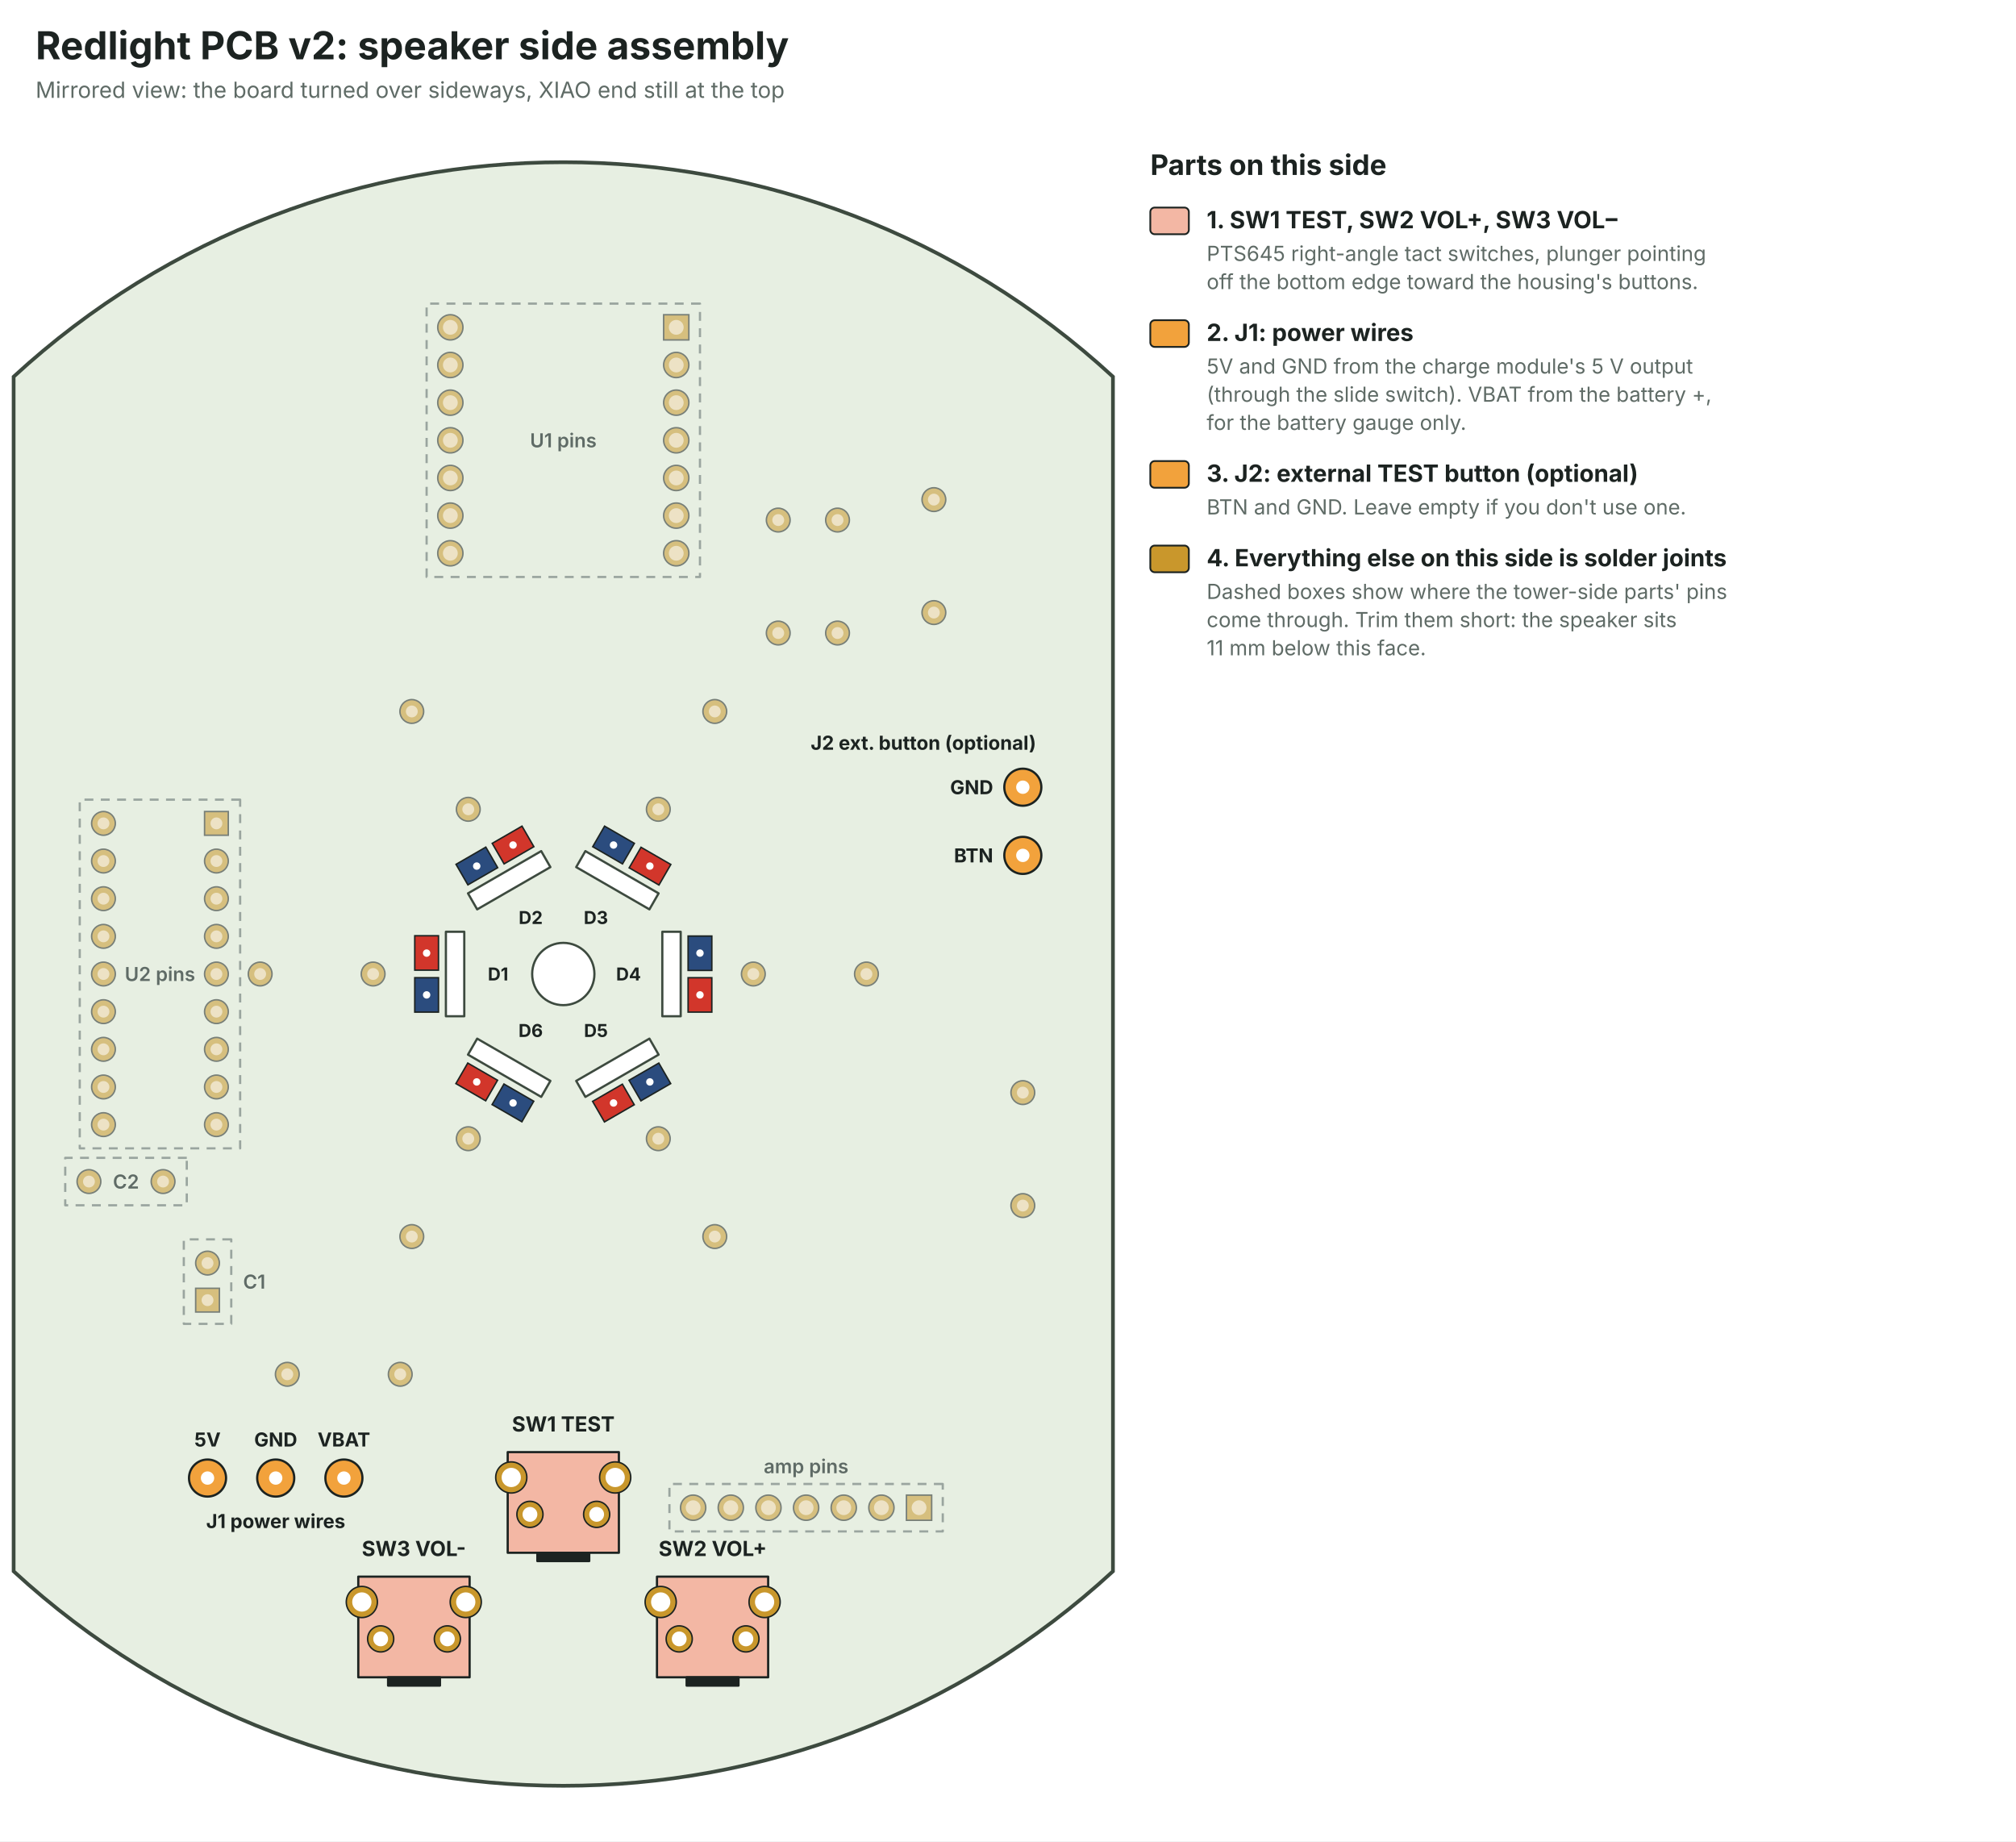
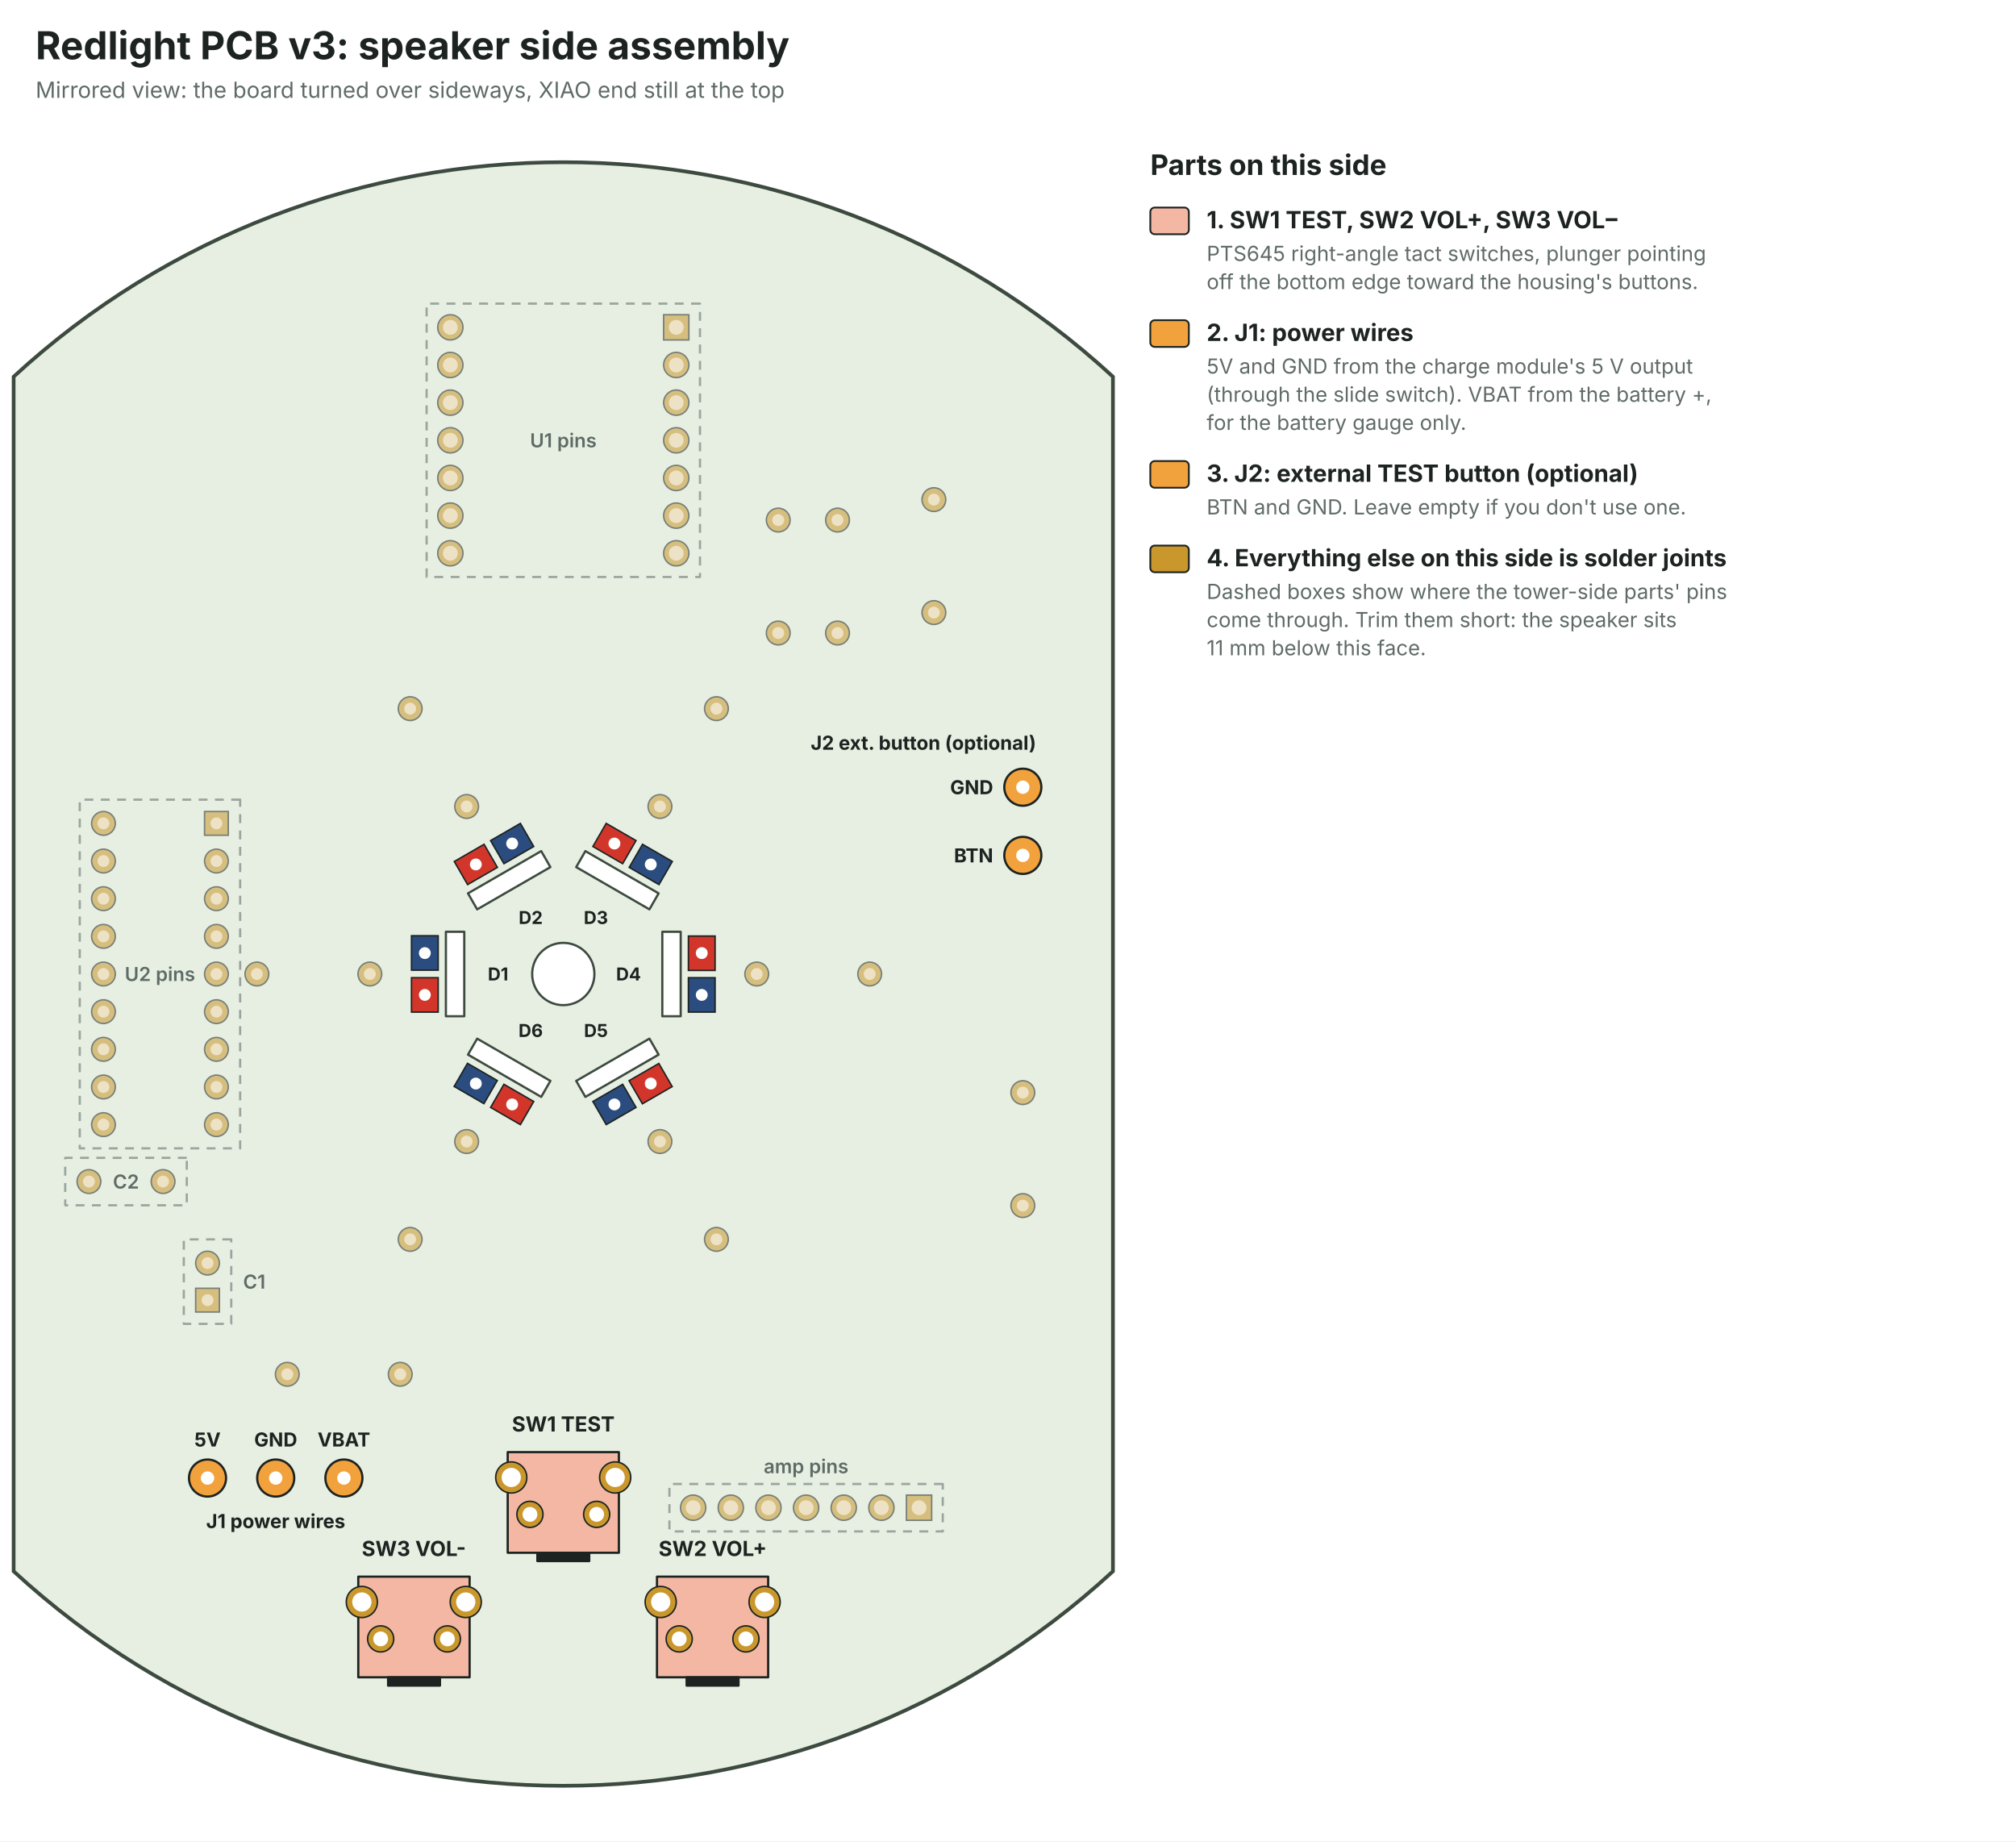
<svg xmlns="http://www.w3.org/2000/svg" viewBox="0 0 1360 1242" width="1360" height="1242" font-family="Inter, 'DejaVu Sans', Arial, sans-serif">
  <rect width="1360" height="1242" fill="#ffffff" />
-   <text x="24" y="40" font-size="26" font-weight="700" fill="#1c2321">Redlight PCB v2: speaker side assembly</text>
+   <text x="24" y="40" font-size="26" font-weight="700" fill="#1c2321">Redlight PCB v3: speaker side assembly</text>
  <text x="24" y="66" font-size="15" fill="#5f6b66">Mirrored view: the board turned over sideways, XIAO end still at the top</text>
  <path d="M9.2,254.1 A547.5,547.5 0 0 1 750.8,254.1 L750.8,1059.9 A547.5,547.5 0 0 1 9.2,1059.9 Z" fill="#e7efe2" stroke="#3d4a3f" stroke-width="2.5" />
-   <polygon points="321.9,700.6 371.3,729.1 365.1,739.9 315.7,711.4" fill="#ffffff" stroke="#3d4a3f" stroke-width="1.5" stroke-linejoin="round" />
+   <polygon points="371.3,584.9 321.9,613.4 315.7,602.6 365.1,574.1" fill="#ffffff" stroke="#3d4a3f" stroke-width="1.5" stroke-linejoin="round" />
  <polygon points="444.3,711.4 394.9,739.9 388.7,729.1 438.1,700.6" fill="#ffffff" stroke="#3d4a3f" stroke-width="1.5" stroke-linejoin="round" />
-   <polygon points="315.7,602.6 365.1,574.1 371.3,584.9 321.9,613.4" fill="#ffffff" stroke="#3d4a3f" stroke-width="1.5" stroke-linejoin="round" />
-   <polygon points="446.8,628.5 459.2,628.5 459.2,685.5 446.8,685.5" fill="#ffffff" stroke="#3d4a3f" stroke-width="1.5" stroke-linejoin="round" />
+   <polygon points="459.2,685.5 446.8,685.5 446.8,628.5 459.2,628.5" fill="#ffffff" stroke="#3d4a3f" stroke-width="1.5" stroke-linejoin="round" />
  <polygon points="313.2,628.5 313.2,685.5 300.8,685.5 300.8,628.5" fill="#ffffff" stroke="#3d4a3f" stroke-width="1.5" stroke-linejoin="round" />
-   <polygon points="394.9,574.1 444.3,602.6 438.1,613.4 388.7,584.9" fill="#ffffff" stroke="#3d4a3f" stroke-width="1.5" stroke-linejoin="round" />
+   <polygon points="315.7,711.4 321.9,700.6 371.3,729.1 365.1,739.9" fill="#ffffff" stroke="#3d4a3f" stroke-width="1.5" stroke-linejoin="round" />
+   <polygon points="444.3,602.6 438.1,613.4 388.7,584.9 394.9,574.1" fill="#ffffff" stroke="#3d4a3f" stroke-width="1.5" stroke-linejoin="round" />
  <circle cx="380.0" cy="657.0" r="21.0" fill="#ffffff" stroke="#3d4a3f" stroke-width="1.5" />
-   <rect x="279.8" y="631.2" width="16.0" height="23.2" fill="#d2362b" stroke="#1c2321" stroke-width="1" transform="rotate(0.0 287.8 642.9)" />
-   <circle cx="287.8" cy="642.9" r="2.5" fill="#ffffff" />
-   <rect x="279.8" y="659.5" width="16.0" height="23.2" fill="#2b4c7e" stroke="#1c2321" stroke-width="1" transform="rotate(0.0 287.8 671.1)" />
-   <circle cx="287.8" cy="671.1" r="2.5" fill="#ffffff" />
+   <rect x="277.6" y="659.5" width="18.0" height="23.2" fill="#d2362b" stroke="#1c2321" stroke-width="1" transform="rotate(0.0 286.6 671.1)" />
+   <circle cx="286.6" cy="671.1" r="4.0" fill="#ffffff" />
+   <rect x="277.6" y="631.2" width="18.0" height="23.2" fill="#2b4c7e" stroke="#1c2321" stroke-width="1" transform="rotate(0.0 286.6 642.9)" />
+   <circle cx="286.6" cy="642.9" r="4.0" fill="#ffffff" />
  <text x="336.0" y="657.0" font-size="12" font-weight="700" fill="#1c2321" text-anchor="middle" dominant-baseline="central" paint-order="stroke" stroke="#e7efe2" stroke-width="4" stroke-linejoin="round">D1</text>
-   <rect x="338.1" y="558.4" width="16.0" height="23.2" fill="#d2362b" stroke="#1c2321" stroke-width="1" transform="rotate(60.0 346.1 570.0)" />
-   <circle cx="346.1" cy="570.0" r="2.5" fill="#ffffff" />
-   <rect x="313.6" y="572.5" width="16.0" height="23.2" fill="#2b4c7e" stroke="#1c2321" stroke-width="1" transform="rotate(60.0 321.6 584.2)" />
-   <circle cx="321.6" cy="584.2" r="2.5" fill="#ffffff" />
+   <rect x="312.0" y="571.5" width="18.0" height="23.2" fill="#d2362b" stroke="#1c2321" stroke-width="1" transform="rotate(60.0 321.0 583.1)" />
+   <circle cx="321.0" cy="583.1" r="4.0" fill="#ffffff" />
+   <rect x="336.5" y="557.4" width="18.0" height="23.2" fill="#2b4c7e" stroke="#1c2321" stroke-width="1" transform="rotate(60.0 345.5 569.0)" />
+   <circle cx="345.5" cy="569.0" r="4.0" fill="#ffffff" />
  <text x="358.0" y="618.9" font-size="12" font-weight="700" fill="#1c2321" text-anchor="middle" dominant-baseline="central" paint-order="stroke" stroke="#e7efe2" stroke-width="4" stroke-linejoin="round">D2</text>
-   <rect x="430.4" y="572.5" width="16.0" height="23.2" fill="#d2362b" stroke="#1c2321" stroke-width="1" transform="rotate(120.0 438.4 584.2)" />
-   <circle cx="438.4" cy="584.2" r="2.5" fill="#ffffff" />
-   <rect x="405.9" y="558.4" width="16.0" height="23.2" fill="#2b4c7e" stroke="#1c2321" stroke-width="1" transform="rotate(120.0 413.9 570.0)" />
-   <circle cx="413.9" cy="570.0" r="2.5" fill="#ffffff" />
+   <rect x="405.5" y="557.4" width="18.0" height="23.2" fill="#d2362b" stroke="#1c2321" stroke-width="1" transform="rotate(120.0 414.5 569.0)" />
+   <circle cx="414.5" cy="569.0" r="4.0" fill="#ffffff" />
+   <rect x="430.0" y="571.5" width="18.0" height="23.2" fill="#2b4c7e" stroke="#1c2321" stroke-width="1" transform="rotate(120.0 439.0 583.1)" />
+   <circle cx="439.0" cy="583.1" r="4.0" fill="#ffffff" />
  <text x="402.0" y="618.9" font-size="12" font-weight="700" fill="#1c2321" text-anchor="middle" dominant-baseline="central" paint-order="stroke" stroke="#e7efe2" stroke-width="4" stroke-linejoin="round">D3</text>
-   <rect x="464.2" y="659.5" width="16.0" height="23.2" fill="#d2362b" stroke="#1c2321" stroke-width="1" transform="rotate(180.0 472.2 671.1)" />
-   <circle cx="472.2" cy="671.1" r="2.5" fill="#ffffff" />
-   <rect x="464.2" y="631.2" width="16.0" height="23.2" fill="#2b4c7e" stroke="#1c2321" stroke-width="1" transform="rotate(180.0 472.2 642.9)" />
-   <circle cx="472.2" cy="642.9" r="2.5" fill="#ffffff" />
+   <rect x="464.4" y="631.2" width="18.0" height="23.2" fill="#d2362b" stroke="#1c2321" stroke-width="1" transform="rotate(180.0 473.4 642.9)" />
+   <circle cx="473.4" cy="642.9" r="4.0" fill="#ffffff" />
+   <rect x="464.4" y="659.5" width="18.0" height="23.2" fill="#2b4c7e" stroke="#1c2321" stroke-width="1" transform="rotate(180.0 473.4 671.1)" />
+   <circle cx="473.4" cy="671.1" r="4.0" fill="#ffffff" />
  <text x="424.0" y="657.0" font-size="12" font-weight="700" fill="#1c2321" text-anchor="middle" dominant-baseline="central" paint-order="stroke" stroke="#e7efe2" stroke-width="4" stroke-linejoin="round">D4</text>
-   <rect x="405.9" y="732.3" width="16.0" height="23.2" fill="#d2362b" stroke="#1c2321" stroke-width="1" transform="rotate(240.0 413.9 744.0)" />
-   <circle cx="413.9" cy="744.0" r="2.5" fill="#ffffff" />
-   <rect x="430.4" y="718.2" width="16.0" height="23.2" fill="#2b4c7e" stroke="#1c2321" stroke-width="1" transform="rotate(240.0 438.4 729.8)" />
-   <circle cx="438.4" cy="729.8" r="2.5" fill="#ffffff" />
+   <rect x="430.0" y="719.2" width="18.0" height="23.2" fill="#d2362b" stroke="#1c2321" stroke-width="1" transform="rotate(240.0 439.0 730.9)" />
+   <circle cx="439.0" cy="730.9" r="4.0" fill="#ffffff" />
+   <rect x="405.5" y="733.4" width="18.0" height="23.2" fill="#2b4c7e" stroke="#1c2321" stroke-width="1" transform="rotate(240.0 414.5 745.0)" />
+   <circle cx="414.5" cy="745.0" r="4.0" fill="#ffffff" />
  <text x="402.0" y="695.1" font-size="12" font-weight="700" fill="#1c2321" text-anchor="middle" dominant-baseline="central" paint-order="stroke" stroke="#e7efe2" stroke-width="4" stroke-linejoin="round">D5</text>
-   <rect x="313.6" y="718.2" width="16.0" height="23.2" fill="#d2362b" stroke="#1c2321" stroke-width="1" transform="rotate(300.0 321.6 729.8)" />
-   <circle cx="321.6" cy="729.8" r="2.5" fill="#ffffff" />
-   <rect x="338.1" y="732.3" width="16.0" height="23.2" fill="#2b4c7e" stroke="#1c2321" stroke-width="1" transform="rotate(300.0 346.1 744.0)" />
-   <circle cx="346.1" cy="744.0" r="2.5" fill="#ffffff" />
+   <rect x="336.5" y="733.4" width="18.0" height="23.2" fill="#d2362b" stroke="#1c2321" stroke-width="1" transform="rotate(300.0 345.5 745.0)" />
+   <circle cx="345.5" cy="745.0" r="4.0" fill="#ffffff" />
+   <rect x="312.0" y="719.2" width="18.0" height="23.2" fill="#2b4c7e" stroke="#1c2321" stroke-width="1" transform="rotate(300.0 321.0 730.9)" />
+   <circle cx="321.0" cy="730.9" r="4.0" fill="#ffffff" />
  <text x="358.0" y="695.1" font-size="12" font-weight="700" fill="#1c2321" text-anchor="middle" dominant-baseline="central" paint-order="stroke" stroke="#e7efe2" stroke-width="4" stroke-linejoin="round">D6</text>
  <rect x="132.0" y="869.0" width="16.0" height="16.0" fill="#c9972c" stroke="#1c2321" stroke-width="1" transform="rotate(90.0 140.0 877.0)" opacity="0.55" />
  <circle cx="140.0" cy="877.0" r="4.0" fill="#ffffff" opacity="0.55" />
  <circle cx="140.0" cy="852.0" r="8.0" fill="#c9972c" stroke="#1c2321" stroke-width="1" opacity="0.55" />
  <circle cx="140.0" cy="852.0" r="4.0" fill="#ffffff" opacity="0.55" />
  <polygon points="156.0,836.0 124.0,836.0 124.0,893.0 156.0,893.0" fill="none" stroke="#9aa59f" stroke-width="1.5" stroke-linejoin="round" stroke-dasharray="6 5" />
  <text x="164.0" y="864.5" font-size="13" font-weight="600" fill="#5f6b66" text-anchor="start" dominant-baseline="central" paint-order="stroke" stroke="#e7efe2" stroke-width="4" stroke-linejoin="round">C1</text>
  <circle cx="110.0" cy="797.0" r="8.0" fill="#c9972c" stroke="#1c2321" stroke-width="1" opacity="0.55" />
  <circle cx="110.0" cy="797.0" r="4.0" fill="#ffffff" opacity="0.55" />
  <circle cx="60.0" cy="797.0" r="8.0" fill="#c9972c" stroke="#1c2321" stroke-width="1" opacity="0.55" />
  <circle cx="60.0" cy="797.0" r="4.0" fill="#ffffff" opacity="0.55" />
  <polygon points="126.0,781.0 44.0,781.0 44.0,813.0 126.0,813.0" fill="none" stroke="#9aa59f" stroke-width="1.5" stroke-linejoin="round" stroke-dasharray="6 5" />
  <text x="85.0" y="797.0" font-size="13" font-weight="600" fill="#5f6b66" text-anchor="middle" dominant-baseline="central" paint-order="stroke" stroke="#e7efe2" stroke-width="4" stroke-linejoin="round">C2</text>
  <circle cx="140.0" cy="997.0" r="12.5" fill="#f2a23c" stroke="#1c2321" stroke-width="1.5" />
  <circle cx="140.0" cy="997.0" r="4.5" fill="#ffffff" stroke="none" stroke-width="1.5" />
  <circle cx="186.0" cy="997.0" r="12.5" fill="#f2a23c" stroke="#1c2321" stroke-width="1.5" />
  <circle cx="186.0" cy="997.0" r="4.5" fill="#ffffff" stroke="none" stroke-width="1.5" />
  <circle cx="232.0" cy="997.0" r="12.5" fill="#f2a23c" stroke="#1c2321" stroke-width="1.5" />
  <circle cx="232.0" cy="997.0" r="4.5" fill="#ffffff" stroke="none" stroke-width="1.5" />
  <text x="140.0" y="971.0" font-size="13" font-weight="700" fill="#1c2321" text-anchor="middle" dominant-baseline="central" paint-order="stroke" stroke="#e7efe2" stroke-width="4" stroke-linejoin="round">5V</text>
  <text x="186.0" y="971.0" font-size="13" font-weight="700" fill="#1c2321" text-anchor="middle" dominant-baseline="central" paint-order="stroke" stroke="#e7efe2" stroke-width="4" stroke-linejoin="round">GND</text>
  <text x="232.0" y="971.0" font-size="13" font-weight="700" fill="#1c2321" text-anchor="middle" dominant-baseline="central" paint-order="stroke" stroke="#e7efe2" stroke-width="4" stroke-linejoin="round">VBAT</text>
  <text x="186.0" y="1026.0" font-size="13" font-weight="700" fill="#1c2321" text-anchor="middle" dominant-baseline="central" paint-order="stroke" stroke="#e7efe2" stroke-width="4" stroke-linejoin="round">J1  power wires</text>
  <circle cx="690.0" cy="577.0" r="12.5" fill="#f2a23c" stroke="#1c2321" stroke-width="1.5" />
  <circle cx="690.0" cy="577.0" r="4.5" fill="#ffffff" stroke="none" stroke-width="1.5" />
  <circle cx="690.0" cy="531.0" r="12.5" fill="#f2a23c" stroke="#1c2321" stroke-width="1.5" />
  <circle cx="690.0" cy="531.0" r="4.5" fill="#ffffff" stroke="none" stroke-width="1.5" />
  <text x="670.0" y="577.0" font-size="13" font-weight="700" fill="#1c2321" text-anchor="end" dominant-baseline="central" paint-order="stroke" stroke="#e7efe2" stroke-width="4" stroke-linejoin="round">BTN</text>
  <text x="670.0" y="531.0" font-size="13" font-weight="700" fill="#1c2321" text-anchor="end" dominant-baseline="central" paint-order="stroke" stroke="#e7efe2" stroke-width="4" stroke-linejoin="round">GND</text>
  <text x="699.0" y="501.0" font-size="13" font-weight="700" fill="#1c2321" text-anchor="end" dominant-baseline="central" paint-order="stroke" stroke="#e7efe2" stroke-width="4" stroke-linejoin="round">J2  ext. button (optional)</text>
  <rect x="611.5" y="1008.5" width="17.0" height="17.0" fill="#c9972c" stroke="#1c2321" stroke-width="1" transform="rotate(90.0 620.0 1017.0)" opacity="0.55" />
  <circle cx="620.0" cy="1017.0" r="5.0" fill="#ffffff" opacity="0.55" />
  <circle cx="594.6" cy="1017.0" r="8.5" fill="#c9972c" stroke="#1c2321" stroke-width="1" opacity="0.55" />
  <circle cx="594.6" cy="1017.0" r="5.0" fill="#ffffff" opacity="0.55" />
  <circle cx="569.2" cy="1017.0" r="8.5" fill="#c9972c" stroke="#1c2321" stroke-width="1" opacity="0.55" />
  <circle cx="569.2" cy="1017.0" r="5.0" fill="#ffffff" opacity="0.55" />
  <circle cx="543.8" cy="1017.0" r="8.5" fill="#c9972c" stroke="#1c2321" stroke-width="1" opacity="0.55" />
  <circle cx="543.8" cy="1017.0" r="5.0" fill="#ffffff" opacity="0.55" />
  <circle cx="518.4" cy="1017.0" r="8.5" fill="#c9972c" stroke="#1c2321" stroke-width="1" opacity="0.55" />
  <circle cx="518.4" cy="1017.0" r="5.0" fill="#ffffff" opacity="0.55" />
  <circle cx="493.0" cy="1017.0" r="8.5" fill="#c9972c" stroke="#1c2321" stroke-width="1" opacity="0.55" />
  <circle cx="493.0" cy="1017.0" r="5.0" fill="#ffffff" opacity="0.55" />
  <circle cx="467.6" cy="1017.0" r="8.5" fill="#c9972c" stroke="#1c2321" stroke-width="1" opacity="0.55" />
  <circle cx="467.6" cy="1017.0" r="5.0" fill="#ffffff" opacity="0.55" />
  <polygon points="636.0,1001.0 451.6,1001.0 451.6,1033.0 636.0,1033.0" fill="none" stroke="#9aa59f" stroke-width="1.5" stroke-linejoin="round" stroke-dasharray="6 5" />
  <text x="543.8" y="989.0" font-size="13" font-weight="600" fill="#5f6b66" text-anchor="middle" dominant-baseline="central" paint-order="stroke" stroke="#e7efe2" stroke-width="4" stroke-linejoin="round">amp pins</text>
-   <circle cx="251.7" cy="657.0" r="8.0" fill="#c9972c" stroke="#1c2321" stroke-width="1" opacity="0.55" />
-   <circle cx="251.7" cy="657.0" r="4.0" fill="#ffffff" opacity="0.55" />
-   <circle cx="175.5" cy="657.0" r="8.0" fill="#c9972c" stroke="#1c2321" stroke-width="1" opacity="0.55" />
-   <circle cx="175.5" cy="657.0" r="4.0" fill="#ffffff" opacity="0.55" />
+   <circle cx="249.5" cy="657.0" r="8.0" fill="#c9972c" stroke="#1c2321" stroke-width="1" opacity="0.55" />
+   <circle cx="249.5" cy="657.0" r="4.0" fill="#ffffff" opacity="0.55" />
+   <circle cx="173.3" cy="657.0" r="8.0" fill="#c9972c" stroke="#1c2321" stroke-width="1" opacity="0.55" />
+   <circle cx="173.3" cy="657.0" r="4.0" fill="#ffffff" opacity="0.55" />
  <circle cx="630.0" cy="337.0" r="8.0" fill="#c9972c" stroke="#1c2321" stroke-width="1" opacity="0.55" />
  <circle cx="630.0" cy="337.0" r="4.0" fill="#ffffff" opacity="0.55" />
  <circle cx="630.0" cy="413.2" r="8.0" fill="#c9972c" stroke="#1c2321" stroke-width="1" opacity="0.55" />
  <circle cx="630.0" cy="413.2" r="4.0" fill="#ffffff" opacity="0.55" />
  <circle cx="690.0" cy="737.0" r="8.0" fill="#c9972c" stroke="#1c2321" stroke-width="1" opacity="0.55" />
  <circle cx="690.0" cy="737.0" r="4.0" fill="#ffffff" opacity="0.55" />
  <circle cx="690.0" cy="813.2" r="8.0" fill="#c9972c" stroke="#1c2321" stroke-width="1" opacity="0.55" />
  <circle cx="690.0" cy="813.2" r="4.0" fill="#ffffff" opacity="0.55" />
  <circle cx="270.0" cy="927.0" r="8.0" fill="#c9972c" stroke="#1c2321" stroke-width="1" opacity="0.55" />
  <circle cx="270.0" cy="927.0" r="4.0" fill="#ffffff" opacity="0.55" />
  <circle cx="193.8" cy="927.0" r="8.0" fill="#c9972c" stroke="#1c2321" stroke-width="1" opacity="0.55" />
  <circle cx="193.8" cy="927.0" r="4.0" fill="#ffffff" opacity="0.55" />
-   <circle cx="315.9" cy="545.9" r="8.0" fill="#c9972c" stroke="#1c2321" stroke-width="1" opacity="0.55" />
-   <circle cx="315.9" cy="545.9" r="4.0" fill="#ffffff" opacity="0.55" />
-   <circle cx="277.8" cy="479.9" r="8.0" fill="#c9972c" stroke="#1c2321" stroke-width="1" opacity="0.55" />
-   <circle cx="277.8" cy="479.9" r="4.0" fill="#ffffff" opacity="0.55" />
-   <circle cx="444.1" cy="545.9" r="8.0" fill="#c9972c" stroke="#1c2321" stroke-width="1" opacity="0.55" />
-   <circle cx="444.1" cy="545.9" r="4.0" fill="#ffffff" opacity="0.55" />
-   <circle cx="482.2" cy="479.9" r="8.0" fill="#c9972c" stroke="#1c2321" stroke-width="1" opacity="0.55" />
-   <circle cx="482.2" cy="479.9" r="4.0" fill="#ffffff" opacity="0.55" />
-   <circle cx="508.2" cy="657.0" r="8.0" fill="#c9972c" stroke="#1c2321" stroke-width="1" opacity="0.55" />
-   <circle cx="508.2" cy="657.0" r="4.0" fill="#ffffff" opacity="0.55" />
-   <circle cx="584.5" cy="657.0" r="8.0" fill="#c9972c" stroke="#1c2321" stroke-width="1" opacity="0.55" />
-   <circle cx="584.5" cy="657.0" r="4.0" fill="#ffffff" opacity="0.55" />
-   <circle cx="444.1" cy="768.1" r="8.0" fill="#c9972c" stroke="#1c2321" stroke-width="1" opacity="0.55" />
-   <circle cx="444.1" cy="768.1" r="4.0" fill="#ffffff" opacity="0.55" />
-   <circle cx="482.2" cy="834.1" r="8.0" fill="#c9972c" stroke="#1c2321" stroke-width="1" opacity="0.55" />
-   <circle cx="482.2" cy="834.1" r="4.0" fill="#ffffff" opacity="0.55" />
-   <circle cx="315.9" cy="768.1" r="8.0" fill="#c9972c" stroke="#1c2321" stroke-width="1" opacity="0.55" />
-   <circle cx="315.9" cy="768.1" r="4.0" fill="#ffffff" opacity="0.55" />
-   <circle cx="277.8" cy="834.1" r="8.0" fill="#c9972c" stroke="#1c2321" stroke-width="1" opacity="0.55" />
-   <circle cx="277.8" cy="834.1" r="4.0" fill="#ffffff" opacity="0.55" />
+   <circle cx="314.8" cy="544.0" r="8.0" fill="#c9972c" stroke="#1c2321" stroke-width="1" opacity="0.55" />
+   <circle cx="314.8" cy="544.0" r="4.0" fill="#ffffff" opacity="0.55" />
+   <circle cx="276.7" cy="478.0" r="8.0" fill="#c9972c" stroke="#1c2321" stroke-width="1" opacity="0.55" />
+   <circle cx="276.7" cy="478.0" r="4.0" fill="#ffffff" opacity="0.55" />
+   <circle cx="445.2" cy="544.0" r="8.0" fill="#c9972c" stroke="#1c2321" stroke-width="1" opacity="0.55" />
+   <circle cx="445.2" cy="544.0" r="4.0" fill="#ffffff" opacity="0.55" />
+   <circle cx="483.3" cy="478.0" r="8.0" fill="#c9972c" stroke="#1c2321" stroke-width="1" opacity="0.55" />
+   <circle cx="483.3" cy="478.0" r="4.0" fill="#ffffff" opacity="0.55" />
+   <circle cx="510.5" cy="657.0" r="8.0" fill="#c9972c" stroke="#1c2321" stroke-width="1" opacity="0.55" />
+   <circle cx="510.5" cy="657.0" r="4.0" fill="#ffffff" opacity="0.55" />
+   <circle cx="586.7" cy="657.0" r="8.0" fill="#c9972c" stroke="#1c2321" stroke-width="1" opacity="0.55" />
+   <circle cx="586.7" cy="657.0" r="4.0" fill="#ffffff" opacity="0.55" />
+   <circle cx="445.2" cy="770.0" r="8.0" fill="#c9972c" stroke="#1c2321" stroke-width="1" opacity="0.55" />
+   <circle cx="445.2" cy="770.0" r="4.0" fill="#ffffff" opacity="0.55" />
+   <circle cx="483.3" cy="836.0" r="8.0" fill="#c9972c" stroke="#1c2321" stroke-width="1" opacity="0.55" />
+   <circle cx="483.3" cy="836.0" r="4.0" fill="#ffffff" opacity="0.55" />
+   <circle cx="314.8" cy="770.0" r="8.0" fill="#c9972c" stroke="#1c2321" stroke-width="1" opacity="0.55" />
+   <circle cx="314.8" cy="770.0" r="4.0" fill="#ffffff" opacity="0.55" />
+   <circle cx="276.7" cy="836.0" r="8.0" fill="#c9972c" stroke="#1c2321" stroke-width="1" opacity="0.55" />
+   <circle cx="276.7" cy="836.0" r="4.0" fill="#ffffff" opacity="0.55" />
  <circle cx="525.0" cy="427.0" r="8.0" fill="#c9972c" stroke="#1c2321" stroke-width="1" opacity="0.55" />
  <circle cx="525.0" cy="427.0" r="4.0" fill="#ffffff" opacity="0.55" />
  <circle cx="525.0" cy="350.8" r="8.0" fill="#c9972c" stroke="#1c2321" stroke-width="1" opacity="0.55" />
  <circle cx="525.0" cy="350.8" r="4.0" fill="#ffffff" opacity="0.55" />
  <circle cx="565.0" cy="427.0" r="8.0" fill="#c9972c" stroke="#1c2321" stroke-width="1" opacity="0.55" />
  <circle cx="565.0" cy="427.0" r="4.0" fill="#ffffff" opacity="0.55" />
  <circle cx="565.0" cy="350.8" r="8.0" fill="#c9972c" stroke="#1c2321" stroke-width="1" opacity="0.55" />
  <circle cx="565.0" cy="350.8" r="4.0" fill="#ffffff" opacity="0.55" />
  <polygon points="417.5,979.5 342.5,979.5 342.5,1047.4 417.5,1047.4" fill="#f3b7a4" stroke="#1c2321" stroke-width="1.5" stroke-linejoin="round" />
  <polygon points="397.5,1047.4 362.5,1047.4 362.5,1053.0 397.5,1053.0" fill="#1c2321" stroke="#1c2321" stroke-width="1.5" stroke-linejoin="round" />
  <circle cx="415.0" cy="996.6" r="10.5" fill="#c9972c" stroke="#1c2321" stroke-width="1" />
  <circle cx="415.0" cy="996.6" r="6.5" fill="#ffffff" />
  <circle cx="344.9" cy="996.6" r="10.5" fill="#c9972c" stroke="#1c2321" stroke-width="1" />
  <circle cx="344.9" cy="996.6" r="6.5" fill="#ffffff" />
  <circle cx="402.5" cy="1021.5" r="8.8" fill="#c9972c" stroke="#1c2321" stroke-width="1" />
  <circle cx="402.5" cy="1021.5" r="5.0" fill="#ffffff" />
  <circle cx="357.5" cy="1021.5" r="8.8" fill="#c9972c" stroke="#1c2321" stroke-width="1" />
  <circle cx="357.5" cy="1021.5" r="5.0" fill="#ffffff" />
  <text x="380.0" y="960.5" font-size="14" font-weight="700" fill="#1c2321" text-anchor="middle" dominant-baseline="central" paint-order="stroke" stroke="#e7efe2" stroke-width="4" stroke-linejoin="round">SW1  TEST</text>
  <polygon points="518.2,1063.5 443.2,1063.5 443.2,1131.4 518.2,1131.4" fill="#f3b7a4" stroke="#1c2321" stroke-width="1.5" stroke-linejoin="round" />
  <polygon points="498.2,1131.4 463.2,1131.4 463.2,1137.0 498.2,1137.0" fill="#1c2321" stroke="#1c2321" stroke-width="1.5" stroke-linejoin="round" />
  <circle cx="515.8" cy="1080.6" r="10.5" fill="#c9972c" stroke="#1c2321" stroke-width="1" />
  <circle cx="515.8" cy="1080.6" r="6.5" fill="#ffffff" />
  <circle cx="445.7" cy="1080.6" r="10.5" fill="#c9972c" stroke="#1c2321" stroke-width="1" />
  <circle cx="445.7" cy="1080.6" r="6.5" fill="#ffffff" />
  <circle cx="503.2" cy="1105.5" r="8.8" fill="#c9972c" stroke="#1c2321" stroke-width="1" />
  <circle cx="503.2" cy="1105.5" r="5.0" fill="#ffffff" />
  <circle cx="458.2" cy="1105.5" r="8.8" fill="#c9972c" stroke="#1c2321" stroke-width="1" />
  <circle cx="458.2" cy="1105.5" r="5.0" fill="#ffffff" />
  <text x="480.8" y="1044.5" font-size="14" font-weight="700" fill="#1c2321" text-anchor="middle" dominant-baseline="central" paint-order="stroke" stroke="#e7efe2" stroke-width="4" stroke-linejoin="round">SW2  VOL+</text>
  <polygon points="316.8,1063.5 241.7,1063.5 241.7,1131.4 316.8,1131.4" fill="#f3b7a4" stroke="#1c2321" stroke-width="1.5" stroke-linejoin="round" />
  <polygon points="296.8,1131.4 261.8,1131.4 261.8,1137.0 296.8,1137.0" fill="#1c2321" stroke="#1c2321" stroke-width="1.5" stroke-linejoin="round" />
  <circle cx="314.2" cy="1080.6" r="10.5" fill="#c9972c" stroke="#1c2321" stroke-width="1" />
  <circle cx="314.2" cy="1080.6" r="6.5" fill="#ffffff" />
  <circle cx="244.1" cy="1080.6" r="10.5" fill="#c9972c" stroke="#1c2321" stroke-width="1" />
  <circle cx="244.1" cy="1080.6" r="6.5" fill="#ffffff" />
  <circle cx="301.8" cy="1105.5" r="8.8" fill="#c9972c" stroke="#1c2321" stroke-width="1" />
  <circle cx="301.8" cy="1105.5" r="5.0" fill="#ffffff" />
  <circle cx="256.8" cy="1105.5" r="8.8" fill="#c9972c" stroke="#1c2321" stroke-width="1" />
  <circle cx="256.8" cy="1105.5" r="5.0" fill="#ffffff" />
  <text x="279.2" y="1044.5" font-size="14" font-weight="700" fill="#1c2321" text-anchor="middle" dominant-baseline="central" paint-order="stroke" stroke="#e7efe2" stroke-width="4" stroke-linejoin="round">SW3  VOL-</text>
  <circle cx="303.8" cy="271.6" r="8.5" fill="#c9972c" stroke="#1c2321" stroke-width="1" opacity="0.55" />
  <circle cx="303.8" cy="271.6" r="5.0" fill="#ffffff" opacity="0.55" />
  <circle cx="303.8" cy="220.8" r="8.5" fill="#c9972c" stroke="#1c2321" stroke-width="1" opacity="0.55" />
  <circle cx="303.8" cy="220.8" r="5.0" fill="#ffffff" opacity="0.55" />
  <rect x="447.7" y="212.3" width="17.0" height="17.0" fill="#c9972c" stroke="#1c2321" stroke-width="1" transform="rotate(0.0 456.2 220.8)" opacity="0.55" />
  <circle cx="456.2" cy="220.8" r="5.0" fill="#ffffff" opacity="0.55" />
  <circle cx="456.2" cy="246.2" r="8.5" fill="#c9972c" stroke="#1c2321" stroke-width="1" opacity="0.55" />
  <circle cx="456.2" cy="246.2" r="5.0" fill="#ffffff" opacity="0.55" />
  <circle cx="456.2" cy="271.6" r="8.5" fill="#c9972c" stroke="#1c2321" stroke-width="1" opacity="0.55" />
  <circle cx="456.2" cy="271.6" r="5.0" fill="#ffffff" opacity="0.55" />
  <circle cx="456.2" cy="297.0" r="8.5" fill="#c9972c" stroke="#1c2321" stroke-width="1" opacity="0.55" />
  <circle cx="456.2" cy="297.0" r="5.0" fill="#ffffff" opacity="0.55" />
  <circle cx="456.2" cy="322.4" r="8.5" fill="#c9972c" stroke="#1c2321" stroke-width="1" opacity="0.55" />
  <circle cx="456.2" cy="322.4" r="5.0" fill="#ffffff" opacity="0.55" />
  <circle cx="456.2" cy="347.8" r="8.5" fill="#c9972c" stroke="#1c2321" stroke-width="1" opacity="0.55" />
  <circle cx="456.2" cy="347.8" r="5.0" fill="#ffffff" opacity="0.55" />
  <circle cx="456.2" cy="373.2" r="8.5" fill="#c9972c" stroke="#1c2321" stroke-width="1" opacity="0.55" />
  <circle cx="456.2" cy="373.2" r="5.0" fill="#ffffff" opacity="0.55" />
  <circle cx="303.8" cy="373.2" r="8.5" fill="#c9972c" stroke="#1c2321" stroke-width="1" opacity="0.55" />
  <circle cx="303.8" cy="373.2" r="5.0" fill="#ffffff" opacity="0.55" />
  <circle cx="303.8" cy="347.8" r="8.5" fill="#c9972c" stroke="#1c2321" stroke-width="1" opacity="0.55" />
  <circle cx="303.8" cy="347.8" r="5.0" fill="#ffffff" opacity="0.55" />
  <circle cx="303.8" cy="322.4" r="8.5" fill="#c9972c" stroke="#1c2321" stroke-width="1" opacity="0.55" />
  <circle cx="303.8" cy="322.4" r="5.0" fill="#ffffff" opacity="0.55" />
  <circle cx="303.8" cy="297.0" r="8.5" fill="#c9972c" stroke="#1c2321" stroke-width="1" opacity="0.55" />
  <circle cx="303.8" cy="297.0" r="5.0" fill="#ffffff" opacity="0.55" />
  <circle cx="303.8" cy="246.2" r="8.5" fill="#c9972c" stroke="#1c2321" stroke-width="1" opacity="0.55" />
  <circle cx="303.8" cy="246.2" r="5.0" fill="#ffffff" opacity="0.55" />
  <polygon points="472.2,204.8 287.8,204.8 287.8,389.2 472.2,389.2" fill="none" stroke="#9aa59f" stroke-width="1.5" stroke-linejoin="round" stroke-dasharray="6 5" />
  <text x="380.0" y="297.0" font-size="13" font-weight="600" fill="#5f6b66" text-anchor="middle" dominant-baseline="central" paint-order="stroke" stroke="#e7efe2" stroke-width="4" stroke-linejoin="round">U1 pins</text>
  <rect x="138.0" y="547.4" width="16.0" height="16.0" fill="#c9972c" stroke="#1c2321" stroke-width="1" transform="rotate(0.0 146.0 555.4)" opacity="0.55" />
  <circle cx="146.0" cy="555.4" r="4.0" fill="#ffffff" opacity="0.55" />
  <circle cx="146.0" cy="580.8" r="8.0" fill="#c9972c" stroke="#1c2321" stroke-width="1" opacity="0.55" />
  <circle cx="146.0" cy="580.8" r="4.0" fill="#ffffff" opacity="0.55" />
  <circle cx="146.0" cy="606.2" r="8.0" fill="#c9972c" stroke="#1c2321" stroke-width="1" opacity="0.55" />
  <circle cx="146.0" cy="606.2" r="4.0" fill="#ffffff" opacity="0.55" />
  <circle cx="146.0" cy="631.6" r="8.0" fill="#c9972c" stroke="#1c2321" stroke-width="1" opacity="0.55" />
  <circle cx="146.0" cy="631.6" r="4.0" fill="#ffffff" opacity="0.55" />
  <circle cx="146.0" cy="657.0" r="8.0" fill="#c9972c" stroke="#1c2321" stroke-width="1" opacity="0.55" />
  <circle cx="146.0" cy="657.0" r="4.0" fill="#ffffff" opacity="0.55" />
  <circle cx="146.0" cy="682.4" r="8.0" fill="#c9972c" stroke="#1c2321" stroke-width="1" opacity="0.55" />
  <circle cx="146.0" cy="682.4" r="4.0" fill="#ffffff" opacity="0.55" />
  <circle cx="146.0" cy="707.8" r="8.0" fill="#c9972c" stroke="#1c2321" stroke-width="1" opacity="0.55" />
  <circle cx="146.0" cy="707.8" r="4.0" fill="#ffffff" opacity="0.55" />
  <circle cx="146.0" cy="733.2" r="8.0" fill="#c9972c" stroke="#1c2321" stroke-width="1" opacity="0.55" />
  <circle cx="146.0" cy="733.2" r="4.0" fill="#ffffff" opacity="0.55" />
  <circle cx="146.0" cy="758.6" r="8.0" fill="#c9972c" stroke="#1c2321" stroke-width="1" opacity="0.55" />
  <circle cx="146.0" cy="758.6" r="4.0" fill="#ffffff" opacity="0.55" />
  <circle cx="69.8" cy="758.6" r="8.0" fill="#c9972c" stroke="#1c2321" stroke-width="1" opacity="0.55" />
  <circle cx="69.8" cy="758.6" r="4.0" fill="#ffffff" opacity="0.55" />
  <circle cx="69.8" cy="733.2" r="8.0" fill="#c9972c" stroke="#1c2321" stroke-width="1" opacity="0.55" />
  <circle cx="69.8" cy="733.2" r="4.0" fill="#ffffff" opacity="0.55" />
  <circle cx="69.8" cy="707.8" r="8.0" fill="#c9972c" stroke="#1c2321" stroke-width="1" opacity="0.55" />
  <circle cx="69.8" cy="707.8" r="4.0" fill="#ffffff" opacity="0.55" />
  <circle cx="69.8" cy="682.4" r="8.0" fill="#c9972c" stroke="#1c2321" stroke-width="1" opacity="0.55" />
  <circle cx="69.8" cy="682.4" r="4.0" fill="#ffffff" opacity="0.55" />
  <circle cx="69.8" cy="657.0" r="8.0" fill="#c9972c" stroke="#1c2321" stroke-width="1" opacity="0.55" />
  <circle cx="69.8" cy="657.0" r="4.0" fill="#ffffff" opacity="0.55" />
  <circle cx="69.8" cy="631.6" r="8.0" fill="#c9972c" stroke="#1c2321" stroke-width="1" opacity="0.55" />
  <circle cx="69.8" cy="631.6" r="4.0" fill="#ffffff" opacity="0.55" />
  <circle cx="69.8" cy="606.2" r="8.0" fill="#c9972c" stroke="#1c2321" stroke-width="1" opacity="0.55" />
  <circle cx="69.8" cy="606.2" r="4.0" fill="#ffffff" opacity="0.55" />
  <circle cx="69.8" cy="580.8" r="8.0" fill="#c9972c" stroke="#1c2321" stroke-width="1" opacity="0.55" />
  <circle cx="69.8" cy="580.8" r="4.0" fill="#ffffff" opacity="0.55" />
  <circle cx="69.8" cy="555.4" r="8.0" fill="#c9972c" stroke="#1c2321" stroke-width="1" opacity="0.55" />
  <circle cx="69.8" cy="555.4" r="4.0" fill="#ffffff" opacity="0.55" />
  <polygon points="162.0,539.4 53.8,539.4 53.8,774.6 162.0,774.6" fill="none" stroke="#9aa59f" stroke-width="1.5" stroke-linejoin="round" stroke-dasharray="6 5" />
  <text x="107.9" y="657.0" font-size="13" font-weight="600" fill="#5f6b66" text-anchor="middle" dominant-baseline="central" paint-order="stroke" stroke="#e7efe2" stroke-width="4" stroke-linejoin="round">U2 pins</text>
  <text x="776" y="118" font-size="19" font-weight="700" fill="#1c2321">Parts on this side</text>
  <rect x="776" y="140" width="26" height="18" rx="3" fill="#f3b7a4" stroke="#1c2321" stroke-width="1.2" />
  <text x="814" y="154" font-size="16" font-weight="700" fill="#1c2321">1. SW1 TEST, SW2 VOL+, SW3 VOL−</text>
  <text x="814" y="176" font-size="14" fill="#5f6b66">PTS645 right-angle tact switches, plunger pointing</text>
  <text x="814" y="195" font-size="14" fill="#5f6b66">off the bottom edge toward the housing's buttons.</text>
  <rect x="776" y="216" width="26" height="18" rx="3" fill="#f2a23c" stroke="#1c2321" stroke-width="1.2" />
  <text x="814" y="230" font-size="16" font-weight="700" fill="#1c2321">2. J1: power wires</text>
  <text x="814" y="252" font-size="14" fill="#5f6b66">5V and GND from the charge module's 5 V output</text>
  <text x="814" y="271" font-size="14" fill="#5f6b66">(through the slide switch). VBAT from the battery +,</text>
  <text x="814" y="290" font-size="14" fill="#5f6b66">for the battery gauge only.</text>
  <rect x="776" y="311" width="26" height="18" rx="3" fill="#f2a23c" stroke="#1c2321" stroke-width="1.2" />
  <text x="814" y="325" font-size="16" font-weight="700" fill="#1c2321">3. J2: external TEST button (optional)</text>
  <text x="814" y="347" font-size="14" fill="#5f6b66">BTN and GND. Leave empty if you don't use one.</text>
  <rect x="776" y="368" width="26" height="18" rx="3" fill="#c9972c" stroke="#1c2321" stroke-width="1.2" />
  <text x="814" y="382" font-size="16" font-weight="700" fill="#1c2321">4. Everything else on this side is solder joints</text>
  <text x="814" y="404" font-size="14" fill="#5f6b66">Dashed boxes show where the tower-side parts' pins</text>
  <text x="814" y="423" font-size="14" fill="#5f6b66">come through. Trim them short: the speaker sits</text>
  <text x="814" y="442" font-size="14" fill="#5f6b66">11 mm below this face.</text>
</svg>
